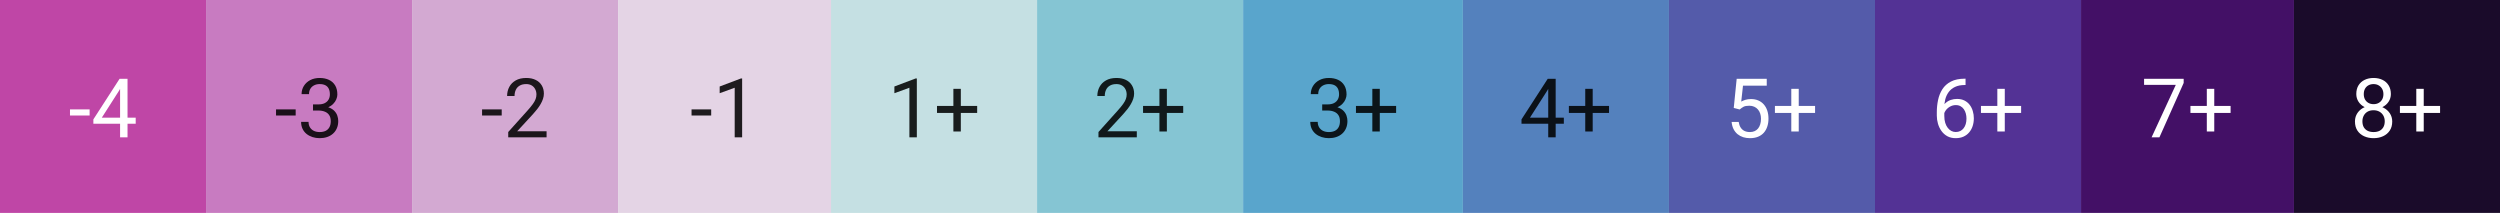
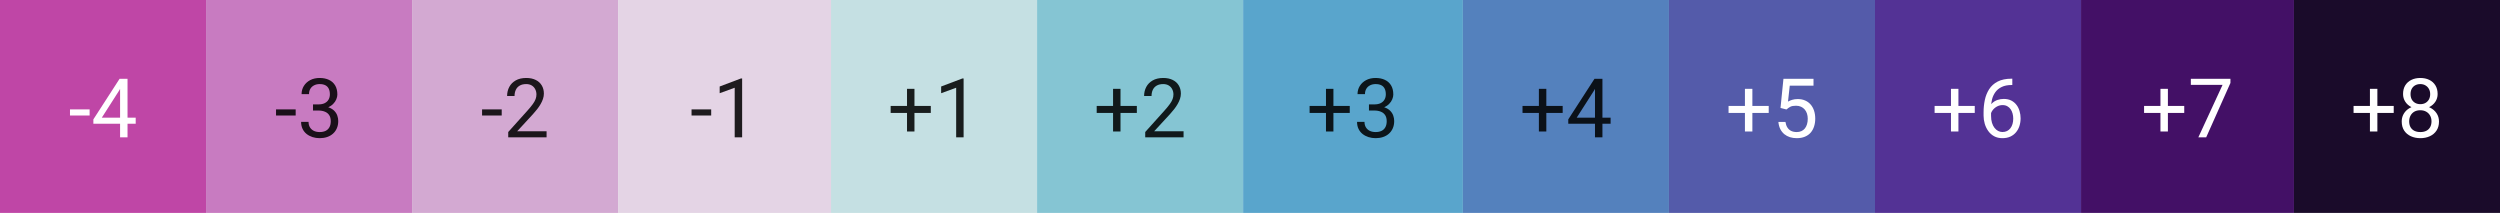
<svg xmlns="http://www.w3.org/2000/svg" width="364" height="31" viewBox="0 0 364 31" fill="none">
  <path d="M30 0L0 0L0 31L30 31L30 0Z" fill="#BF46A6" />
  <path d="M60 0L30 0L30 31L60 31V0Z" fill="#C87BC1" />
  <path d="M90 0L60 0L60 31L90 31V0Z" fill="#D3A9D2" />
  <path d="M121 0L90 0V31L121 31V0Z" fill="#E4D4E5" />
  <path d="M158.919 13.303V17H158.452V13.886L157.51 14.229V13.808L158.846 13.303H158.919Z" fill="white" />
  <path d="M162.704 15.027V15.467H160.184V15.027H162.704ZM161.679 13.954V16.631H161.212V13.954H161.679Z" fill="white" />
  <path d="M193.919 13.303V17H193.452V13.886L192.51 14.229V13.808L193.846 13.303H193.919Z" fill="white" />
  <path d="M197.704 15.027V15.467H195.184V15.027H197.704ZM196.679 13.954V16.631H196.212V13.954H196.679Z" fill="white" />
  <path d="M259.419 13.303V17H258.952V13.886L258.01 14.229V13.808L259.346 13.303H259.419Z" fill="white" />
  <path d="M263.204 15.027V15.467H260.684V15.027H263.204ZM262.179 13.954V16.631H261.712V13.954H262.179Z" fill="white" />
  <path d="M13.049 15.928V16.818H10.19V15.928H13.049Z" fill="white" />
  <path d="M19.758 17.129V18.02H13.594V17.381L17.414 11.469H18.299L17.35 13.18L14.824 17.129H19.758ZM18.568 11.469V20H17.484V11.469H18.568Z" fill="white" />
  <path d="M43.049 15.928V16.818H40.19V15.928H43.049Z" fill="black" fill-opacity="0.87" />
  <path d="M45.574 15.201H46.348C46.727 15.201 47.039 15.139 47.285 15.014C47.535 14.885 47.721 14.711 47.842 14.492C47.967 14.27 48.029 14.02 48.029 13.742C48.029 13.414 47.975 13.139 47.865 12.916C47.756 12.693 47.592 12.525 47.373 12.412C47.154 12.299 46.877 12.242 46.541 12.242C46.236 12.242 45.967 12.303 45.732 12.424C45.502 12.541 45.32 12.709 45.188 12.928C45.059 13.146 44.994 13.404 44.994 13.701H43.91C43.91 13.268 44.02 12.873 44.238 12.518C44.457 12.162 44.764 11.879 45.158 11.668C45.557 11.457 46.018 11.352 46.541 11.352C47.057 11.352 47.508 11.443 47.895 11.627C48.281 11.807 48.582 12.076 48.797 12.435C49.012 12.791 49.119 13.234 49.119 13.766C49.119 13.98 49.068 14.211 48.967 14.457C48.869 14.699 48.715 14.926 48.504 15.137C48.297 15.348 48.027 15.521 47.695 15.658C47.363 15.791 46.965 15.857 46.5 15.857H45.574V15.201ZM45.574 16.092V15.441H46.5C47.043 15.441 47.492 15.506 47.848 15.635C48.203 15.764 48.482 15.935 48.685 16.15C48.893 16.365 49.037 16.602 49.119 16.859C49.205 17.113 49.248 17.367 49.248 17.621C49.248 18.02 49.18 18.373 49.043 18.682C48.91 18.99 48.721 19.252 48.475 19.467C48.232 19.682 47.947 19.844 47.619 19.953C47.291 20.062 46.934 20.117 46.547 20.117C46.176 20.117 45.826 20.064 45.498 19.959C45.174 19.854 44.887 19.701 44.637 19.502C44.387 19.299 44.191 19.051 44.051 18.758C43.91 18.461 43.84 18.123 43.84 17.744H44.924C44.924 18.041 44.988 18.301 45.117 18.523C45.25 18.746 45.438 18.92 45.68 19.045C45.926 19.166 46.215 19.227 46.547 19.227C46.879 19.227 47.164 19.17 47.402 19.057C47.645 18.939 47.83 18.764 47.959 18.529C48.092 18.295 48.158 18 48.158 17.645C48.158 17.289 48.084 16.998 47.935 16.771C47.787 16.541 47.576 16.371 47.303 16.262C47.033 16.148 46.715 16.092 46.348 16.092H45.574Z" fill="black" fill-opacity="0.87" />
  <path d="M73.049 15.928V16.818H70.189V15.928H73.049Z" fill="black" fill-opacity="0.87" />
  <path d="M79.582 19.109V20H73.998V19.221L76.793 16.109C77.137 15.727 77.402 15.402 77.59 15.137C77.781 14.867 77.914 14.627 77.988 14.416C78.066 14.201 78.106 13.982 78.106 13.76C78.106 13.479 78.047 13.225 77.93 12.998C77.816 12.768 77.648 12.584 77.426 12.447C77.203 12.31 76.934 12.242 76.617 12.242C76.238 12.242 75.922 12.316 75.668 12.465C75.418 12.609 75.231 12.812 75.106 13.074C74.981 13.336 74.918 13.637 74.918 13.977H73.834C73.834 13.496 73.939 13.057 74.15 12.658C74.361 12.26 74.674 11.943 75.088 11.709C75.502 11.471 76.012 11.352 76.617 11.352C77.156 11.352 77.617 11.447 78 11.639C78.383 11.826 78.676 12.092 78.879 12.435C79.086 12.775 79.189 13.174 79.189 13.631C79.189 13.881 79.147 14.135 79.061 14.393C78.978 14.646 78.863 14.9 78.715 15.154C78.57 15.408 78.4 15.658 78.205 15.904C78.014 16.15 77.809 16.393 77.59 16.631L75.305 19.109H79.582Z" fill="black" fill-opacity="0.87" />
  <path d="M103.549 15.928V16.818H100.689V15.928H103.549Z" fill="black" fill-opacity="0.87" />
  <path d="M108.055 11.422V20H106.971V12.775L104.785 13.572V12.594L107.885 11.422H108.055Z" fill="black" fill-opacity="0.87" />
  <path d="M121 31L151 31L151 1.90735e-06L121 -7.15335e-07L121 31Z" fill="#C5E0E3" />
  <path d="M151 31L181 31L181 1.90735e-06L151 -7.15335e-07L151 31Z" fill="#85C5D3" />
  <path d="M181 31L213 31L213 1.90735e-06L181 -8.9018e-07L181 31Z" fill="#59A5CC" />
  <path d="M273 31L303 31L303 1.90735e-06L273 -7.15335e-07L273 31Z" fill="#533295" />
  <path d="M213 31L243 31L243 1.90735e-06L213 -7.15335e-07L213 31Z" fill="#5481BD" />
  <path d="M303 31L334 31L334 1.90735e-06L303 -8.02757e-07L303 31Z" fill="#431066" />
  <path d="M334 31L364 31L364 1.90735e-06L334 -7.15335e-07L334 31Z" fill="#1A0B2A" />
-   <path d="M133.492 11.422V20H132.408V12.775L130.223 13.572V12.594L133.322 11.422H133.492Z" fill="black" fill-opacity="0.87" />
-   <path d="M142.275 15.424V16.443H136.428V15.424H142.275ZM139.896 12.934V19.145H138.812V12.934H139.896Z" fill="black" fill-opacity="0.87" />
-   <path d="M192.512 15.201H193.285C193.664 15.201 193.977 15.139 194.223 15.014C194.473 14.885 194.658 14.711 194.779 14.492C194.904 14.27 194.967 14.02 194.967 13.742C194.967 13.414 194.912 13.139 194.803 12.916C194.693 12.693 194.529 12.525 194.311 12.412C194.092 12.299 193.814 12.242 193.479 12.242C193.174 12.242 192.904 12.303 192.67 12.424C192.439 12.541 192.258 12.709 192.125 12.928C191.996 13.146 191.932 13.404 191.932 13.701H190.848C190.848 13.268 190.957 12.873 191.176 12.518C191.395 12.162 191.701 11.879 192.096 11.668C192.494 11.457 192.955 11.352 193.479 11.352C193.994 11.352 194.445 11.443 194.832 11.627C195.219 11.807 195.52 12.076 195.734 12.435C195.949 12.791 196.057 13.234 196.057 13.766C196.057 13.98 196.006 14.211 195.904 14.457C195.807 14.699 195.652 14.926 195.441 15.137C195.234 15.348 194.965 15.521 194.633 15.658C194.301 15.791 193.902 15.857 193.438 15.857H192.512V15.201ZM192.512 16.092V15.441H193.438C193.98 15.441 194.43 15.506 194.785 15.635C195.141 15.764 195.42 15.935 195.623 16.15C195.83 16.365 195.975 16.602 196.057 16.859C196.143 17.113 196.186 17.367 196.186 17.621C196.186 18.02 196.117 18.373 195.98 18.682C195.848 18.99 195.658 19.252 195.412 19.467C195.17 19.682 194.885 19.844 194.557 19.953C194.229 20.062 193.871 20.117 193.484 20.117C193.113 20.117 192.764 20.064 192.436 19.959C192.111 19.854 191.824 19.701 191.574 19.502C191.324 19.299 191.129 19.051 190.988 18.758C190.848 18.461 190.777 18.123 190.777 17.744H191.861C191.861 18.041 191.926 18.301 192.055 18.523C192.188 18.746 192.375 18.92 192.617 19.045C192.863 19.166 193.152 19.227 193.484 19.227C193.816 19.227 194.102 19.17 194.34 19.057C194.582 18.939 194.768 18.764 194.896 18.529C195.029 18.295 195.096 18 195.096 17.645C195.096 17.289 195.021 16.998 194.873 16.771C194.725 16.541 194.514 16.371 194.24 16.262C193.971 16.148 193.652 16.092 193.285 16.092H192.512Z" fill="black" fill-opacity="0.87" />
-   <path d="M203.275 15.424V16.443H197.428V15.424H203.275ZM200.896 12.934V19.145H199.812V12.934H200.896Z" fill="black" fill-opacity="0.87" />
-   <path d="M227.695 17.129V18.02H221.531V17.381L225.352 11.469H226.236L225.287 13.18L222.762 17.129H227.695ZM226.506 11.469V20H225.422V11.469H226.506Z" fill="black" fill-opacity="0.87" />
-   <path d="M234.275 15.424V16.443H228.428V15.424H234.275ZM231.896 12.934V19.145H230.812V12.934H231.896Z" fill="black" fill-opacity="0.87" />
-   <path d="M165.52 19.109V20H159.936V19.221L162.73 16.109C163.074 15.727 163.34 15.402 163.527 15.137C163.719 14.867 163.852 14.627 163.926 14.416C164.004 14.201 164.043 13.982 164.043 13.76C164.043 13.479 163.984 13.225 163.867 12.998C163.754 12.768 163.586 12.584 163.363 12.447C163.141 12.31 162.871 12.242 162.555 12.242C162.176 12.242 161.859 12.316 161.605 12.465C161.355 12.609 161.168 12.812 161.043 13.074C160.918 13.336 160.855 13.637 160.855 13.977H159.771C159.771 13.496 159.877 13.057 160.088 12.658C160.299 12.26 160.611 11.943 161.025 11.709C161.439 11.471 161.949 11.352 162.555 11.352C163.094 11.352 163.555 11.447 163.938 11.639C164.32 11.826 164.613 12.092 164.816 12.435C165.023 12.775 165.127 13.174 165.127 13.631C165.127 13.881 165.084 14.135 164.998 14.393C164.916 14.646 164.801 14.9 164.652 15.154C164.508 15.408 164.338 15.658 164.143 15.904C163.951 16.15 163.746 16.393 163.527 16.631L161.242 19.109H165.52Z" fill="black" fill-opacity="0.87" />
-   <path d="M172.275 15.424V16.443H166.428V15.424H172.275ZM169.896 12.934V19.145H168.812V12.934H169.896Z" fill="black" fill-opacity="0.87" />
+   <path d="M135.525 15.424V16.443H129.678V15.424H135.525ZM133.146 12.934V19.145H132.062V12.934H133.146Z" fill="black" fill-opacity="0.87" />
+   <path d="M140.301 11.422V20H139.217V12.775L137.031 13.572V12.594L140.131 11.422H140.301Z" fill="black" fill-opacity="0.87" />
+   <path d="M196.525 15.424V16.443H190.678V15.424H196.525ZM194.146 12.934V19.145H193.062V12.934H194.146Z" fill="black" fill-opacity="0.87" />
+   <path d="M199.32 15.201H200.094C200.473 15.201 200.785 15.139 201.031 15.014C201.281 14.885 201.467 14.711 201.588 14.492C201.713 14.27 201.775 14.02 201.775 13.742C201.775 13.414 201.721 13.139 201.611 12.916C201.502 12.693 201.338 12.525 201.119 12.412C200.9 12.299 200.623 12.242 200.287 12.242C199.982 12.242 199.713 12.303 199.479 12.424C199.248 12.541 199.066 12.709 198.934 12.928C198.805 13.146 198.74 13.404 198.74 13.701H197.656C197.656 13.268 197.766 12.873 197.984 12.518C198.203 12.162 198.51 11.879 198.904 11.668C199.303 11.457 199.764 11.352 200.287 11.352C200.803 11.352 201.254 11.443 201.641 11.627C202.027 11.807 202.328 12.076 202.543 12.435C202.758 12.791 202.865 13.234 202.865 13.766C202.865 13.98 202.814 14.211 202.713 14.457C202.615 14.699 202.461 14.926 202.25 15.137C202.043 15.348 201.773 15.521 201.441 15.658C201.109 15.791 200.711 15.857 200.246 15.857H199.32V15.201ZM199.32 16.092V15.441H200.246C200.789 15.441 201.238 15.506 201.594 15.635C201.949 15.764 202.229 15.935 202.432 16.15C202.639 16.365 202.783 16.602 202.865 16.859C202.951 17.113 202.994 17.367 202.994 17.621C202.994 18.02 202.926 18.373 202.789 18.682C202.656 18.99 202.467 19.252 202.221 19.467C201.979 19.682 201.693 19.844 201.365 19.953C201.037 20.062 200.68 20.117 200.293 20.117C199.922 20.117 199.572 20.064 199.244 19.959C198.92 19.854 198.633 19.701 198.383 19.502C198.133 19.299 197.938 19.051 197.797 18.758C197.656 18.461 197.586 18.123 197.586 17.744H198.67C198.67 18.041 198.734 18.301 198.863 18.523C198.996 18.746 199.184 18.92 199.426 19.045C199.672 19.166 199.961 19.227 200.293 19.227C200.625 19.227 200.91 19.17 201.148 19.057C201.391 18.939 201.576 18.764 201.705 18.529C201.838 18.295 201.904 18 201.904 17.645C201.904 17.289 201.83 16.998 201.682 16.771C201.533 16.541 201.322 16.371 201.049 16.262C200.779 16.148 200.461 16.092 200.094 16.092H199.32Z" fill="black" fill-opacity="0.87" />
+   <path d="M227.525 15.424V16.443H221.678V15.424H227.525ZM225.146 12.934V19.145H224.062V12.934H225.146Z" fill="black" fill-opacity="0.87" />
+   <path d="M234.504 17.129V18.02H228.34V17.381L232.16 11.469H233.045L232.096 13.18L229.57 17.129H234.504ZM233.314 11.469V20H232.23V11.469H233.314Z" fill="black" fill-opacity="0.87" />
+   <path d="M165.525 15.424V16.443H159.678V15.424H165.525ZM163.146 12.934V19.145H162.062V12.934H163.146Z" fill="black" fill-opacity="0.87" />
+   <path d="M172.328 19.109V20H166.744V19.221L169.539 16.109C169.883 15.727 170.148 15.402 170.336 15.137C170.527 14.867 170.66 14.627 170.734 14.416C170.812 14.201 170.852 13.982 170.852 13.76C170.852 13.479 170.793 13.225 170.676 12.998C170.562 12.768 170.395 12.584 170.172 12.447C169.949 12.31 169.68 12.242 169.363 12.242C168.984 12.242 168.668 12.316 168.414 12.465C168.164 12.609 167.977 12.812 167.852 13.074C167.727 13.336 167.664 13.637 167.664 13.977H166.58C166.58 13.496 166.686 13.057 166.896 12.658C167.107 12.26 167.42 11.943 167.834 11.709C168.248 11.471 168.758 11.352 169.363 11.352C169.902 11.352 170.363 11.447 170.746 11.639C171.129 11.826 171.422 12.092 171.625 12.435C171.832 12.775 171.936 13.174 171.936 13.631C171.936 13.881 171.893 14.135 171.807 14.393C171.725 14.646 171.609 14.9 171.461 15.154C171.316 15.408 171.146 15.658 170.951 15.904C170.76 16.15 170.555 16.393 170.336 16.631L168.051 19.109H172.328Z" fill="black" fill-opacity="0.87" />
  <path d="M243 31L273 31L273 1.90735e-06L243 -7.15335e-07L243 31Z" fill="#545BAA" />
-   <path d="M253.301 15.94L252.434 15.717L252.861 11.469H257.238V12.471H253.781L253.523 14.791C253.68 14.701 253.877 14.617 254.115 14.539C254.357 14.461 254.635 14.422 254.947 14.422C255.342 14.422 255.695 14.49 256.008 14.627C256.32 14.76 256.586 14.951 256.805 15.201C257.027 15.451 257.197 15.752 257.314 16.104C257.432 16.455 257.49 16.848 257.49 17.281C257.49 17.691 257.434 18.068 257.32 18.412C257.211 18.756 257.045 19.057 256.822 19.314C256.6 19.568 256.318 19.766 255.979 19.906C255.643 20.047 255.246 20.117 254.789 20.117C254.445 20.117 254.119 20.07 253.811 19.977C253.506 19.879 253.232 19.732 252.99 19.537C252.752 19.338 252.557 19.092 252.404 18.799C252.256 18.502 252.162 18.154 252.123 17.756H253.154C253.201 18.076 253.295 18.346 253.436 18.564C253.576 18.783 253.76 18.949 253.986 19.062C254.217 19.172 254.484 19.227 254.789 19.227C255.047 19.227 255.275 19.182 255.475 19.092C255.674 19.002 255.842 18.873 255.979 18.705C256.115 18.537 256.219 18.334 256.289 18.096C256.363 17.857 256.4 17.59 256.4 17.293C256.4 17.023 256.363 16.773 256.289 16.543C256.215 16.312 256.104 16.111 255.955 15.94C255.811 15.768 255.633 15.635 255.422 15.541C255.211 15.443 254.969 15.395 254.695 15.395C254.332 15.395 254.057 15.443 253.869 15.541C253.686 15.639 253.496 15.771 253.301 15.94Z" fill="white" />
-   <path d="M264.275 15.424V16.443H258.428V15.424H264.275ZM261.896 12.934V19.145H260.812V12.934H261.896Z" fill="white" />
-   <path d="M286.09 11.457H286.184V12.377H286.09C285.516 12.377 285.035 12.471 284.648 12.658C284.262 12.842 283.955 13.09 283.729 13.402C283.502 13.711 283.338 14.059 283.236 14.445C283.139 14.832 283.09 15.225 283.09 15.623V16.877C283.09 17.256 283.135 17.592 283.225 17.885C283.314 18.174 283.438 18.418 283.594 18.617C283.75 18.816 283.926 18.967 284.121 19.068C284.32 19.17 284.527 19.221 284.742 19.221C284.992 19.221 285.215 19.174 285.41 19.08C285.605 18.982 285.77 18.848 285.902 18.676C286.039 18.5 286.143 18.293 286.213 18.055C286.283 17.816 286.318 17.555 286.318 17.27C286.318 17.016 286.287 16.771 286.225 16.537C286.162 16.299 286.066 16.088 285.938 15.904C285.809 15.717 285.646 15.57 285.451 15.465C285.26 15.355 285.031 15.301 284.766 15.301C284.465 15.301 284.184 15.375 283.922 15.523C283.664 15.668 283.451 15.859 283.283 16.098C283.119 16.332 283.025 16.588 283.002 16.865L282.428 16.859C282.482 16.422 282.584 16.049 282.732 15.74C282.885 15.428 283.072 15.174 283.295 14.979C283.521 14.779 283.773 14.635 284.051 14.545C284.332 14.451 284.629 14.404 284.941 14.404C285.367 14.404 285.734 14.484 286.043 14.645C286.352 14.805 286.605 15.02 286.805 15.289C287.004 15.555 287.15 15.855 287.244 16.191C287.342 16.523 287.391 16.865 287.391 17.217C287.391 17.619 287.334 17.996 287.221 18.348C287.107 18.699 286.938 19.008 286.711 19.273C286.488 19.539 286.213 19.746 285.885 19.895C285.557 20.043 285.176 20.117 284.742 20.117C284.281 20.117 283.879 20.023 283.535 19.836C283.191 19.645 282.906 19.391 282.68 19.074C282.453 18.758 282.283 18.406 282.17 18.02C282.057 17.633 282 17.24 282 16.842V16.332C282 15.73 282.061 15.141 282.182 14.562C282.303 13.984 282.512 13.461 282.809 12.992C283.109 12.523 283.525 12.15 284.057 11.873C284.588 11.596 285.266 11.457 286.09 11.457Z" fill="white" />
-   <path d="M294.275 15.424V16.443H288.428V15.424H294.275ZM291.896 12.934V19.145H290.812V12.934H291.896Z" fill="white" />
-   <path d="M348.309 17.691C348.309 18.211 348.188 18.652 347.945 19.016C347.707 19.375 347.383 19.648 346.973 19.836C346.566 20.023 346.107 20.117 345.596 20.117C345.084 20.117 344.623 20.023 344.213 19.836C343.803 19.648 343.479 19.375 343.24 19.016C343.002 18.652 342.883 18.211 342.883 17.691C342.883 17.352 342.947 17.041 343.076 16.76C343.209 16.475 343.395 16.227 343.633 16.016C343.875 15.805 344.16 15.643 344.488 15.529C344.82 15.412 345.186 15.354 345.584 15.354C346.107 15.354 346.574 15.455 346.984 15.658C347.395 15.857 347.717 16.133 347.951 16.484C348.189 16.836 348.309 17.238 348.309 17.691ZM347.219 17.668C347.219 17.352 347.15 17.072 347.014 16.83C346.877 16.584 346.686 16.393 346.439 16.256C346.193 16.119 345.908 16.051 345.584 16.051C345.252 16.051 344.965 16.119 344.723 16.256C344.484 16.393 344.299 16.584 344.166 16.83C344.033 17.072 343.967 17.352 343.967 17.668C343.967 17.996 344.031 18.277 344.16 18.512C344.293 18.742 344.48 18.92 344.723 19.045C344.969 19.166 345.26 19.227 345.596 19.227C345.932 19.227 346.221 19.166 346.463 19.045C346.705 18.92 346.891 18.742 347.02 18.512C347.152 18.277 347.219 17.996 347.219 17.668ZM348.109 13.69C348.109 14.104 348 14.477 347.781 14.809C347.562 15.141 347.264 15.402 346.885 15.594C346.506 15.785 346.076 15.881 345.596 15.881C345.107 15.881 344.672 15.785 344.289 15.594C343.91 15.402 343.613 15.141 343.398 14.809C343.184 14.477 343.076 14.104 343.076 13.69C343.076 13.193 343.184 12.771 343.398 12.424C343.617 12.076 343.916 11.81 344.295 11.627C344.674 11.443 345.105 11.352 345.59 11.352C346.078 11.352 346.512 11.443 346.891 11.627C347.27 11.81 347.566 12.076 347.781 12.424C348 12.771 348.109 13.193 348.109 13.69ZM347.025 13.707C347.025 13.422 346.965 13.17 346.844 12.951C346.723 12.732 346.555 12.56 346.34 12.435C346.125 12.307 345.875 12.242 345.59 12.242C345.305 12.242 345.055 12.303 344.84 12.424C344.629 12.541 344.463 12.709 344.342 12.928C344.225 13.146 344.166 13.406 344.166 13.707C344.166 14 344.225 14.256 344.342 14.475C344.463 14.693 344.631 14.863 344.846 14.984C345.061 15.105 345.311 15.166 345.596 15.166C345.881 15.166 346.129 15.105 346.34 14.984C346.555 14.863 346.723 14.693 346.844 14.475C346.965 14.256 347.025 14 347.025 13.707Z" fill="white" />
-   <path d="M355.275 15.424V16.443H349.428V15.424H355.275ZM352.896 12.934V19.145H351.812V12.934H352.896Z" fill="white" />
-   <path d="M317.943 11.469V12.078L314.41 20H313.268L316.795 12.359H312.178V11.469H317.943Z" fill="white" />
-   <path d="M324.775 15.424V16.443H318.928V15.424H324.775ZM322.396 12.934V19.145H321.312V12.934H322.396Z" fill="white" />
+   <path d="M257.525 15.424V16.443H251.678V15.424H257.525ZM255.146 12.934V19.145H254.062V12.934H255.146Z" fill="white" />
+   <path d="M260.109 15.94L259.242 15.717L259.67 11.469H264.047V12.471H260.59L260.332 14.791C260.488 14.701 260.686 14.617 260.924 14.539C261.166 14.461 261.443 14.422 261.756 14.422C262.15 14.422 262.504 14.49 262.816 14.627C263.129 14.76 263.395 14.951 263.613 15.201C263.836 15.451 264.006 15.752 264.123 16.104C264.24 16.455 264.299 16.848 264.299 17.281C264.299 17.691 264.242 18.068 264.129 18.412C264.02 18.756 263.854 19.057 263.631 19.314C263.408 19.568 263.127 19.766 262.787 19.906C262.451 20.047 262.055 20.117 261.598 20.117C261.254 20.117 260.928 20.07 260.619 19.977C260.314 19.879 260.041 19.732 259.799 19.537C259.561 19.338 259.365 19.092 259.213 18.799C259.064 18.502 258.971 18.154 258.932 17.756H259.963C260.01 18.076 260.104 18.346 260.244 18.564C260.385 18.783 260.568 18.949 260.795 19.062C261.025 19.172 261.293 19.227 261.598 19.227C261.855 19.227 262.084 19.182 262.283 19.092C262.482 19.002 262.65 18.873 262.787 18.705C262.924 18.537 263.027 18.334 263.098 18.096C263.172 17.857 263.209 17.59 263.209 17.293C263.209 17.023 263.172 16.773 263.098 16.543C263.023 16.312 262.912 16.111 262.764 15.94C262.619 15.768 262.441 15.635 262.23 15.541C262.02 15.443 261.777 15.395 261.504 15.395C261.141 15.395 260.865 15.443 260.678 15.541C260.494 15.639 260.305 15.771 260.109 15.94Z" fill="white" />
+   <path d="M287.525 15.424V16.443H281.678V15.424H287.525ZM285.146 12.934V19.145H284.062V12.934H285.146Z" fill="white" />
+   <path d="M292.898 11.457H292.992V12.377H292.898C292.324 12.377 291.844 12.471 291.457 12.658C291.07 12.842 290.764 13.09 290.537 13.402C290.311 13.711 290.146 14.059 290.045 14.445C289.947 14.832 289.898 15.225 289.898 15.623V16.877C289.898 17.256 289.943 17.592 290.033 17.885C290.123 18.174 290.246 18.418 290.402 18.617C290.559 18.816 290.734 18.967 290.93 19.068C291.129 19.17 291.336 19.221 291.551 19.221C291.801 19.221 292.023 19.174 292.219 19.08C292.414 18.982 292.578 18.848 292.711 18.676C292.848 18.5 292.951 18.293 293.021 18.055C293.092 17.816 293.127 17.555 293.127 17.27C293.127 17.016 293.096 16.771 293.033 16.537C292.971 16.299 292.875 16.088 292.746 15.904C292.617 15.717 292.455 15.57 292.26 15.465C292.068 15.355 291.84 15.301 291.574 15.301C291.273 15.301 290.992 15.375 290.73 15.523C290.473 15.668 290.26 15.859 290.092 16.098C289.928 16.332 289.834 16.588 289.811 16.865L289.236 16.859C289.291 16.422 289.393 16.049 289.541 15.74C289.693 15.428 289.881 15.174 290.104 14.979C290.33 14.779 290.582 14.635 290.859 14.545C291.141 14.451 291.438 14.404 291.75 14.404C292.176 14.404 292.543 14.484 292.852 14.645C293.16 14.805 293.414 15.02 293.613 15.289C293.812 15.555 293.959 15.855 294.053 16.191C294.15 16.523 294.199 16.865 294.199 17.217C294.199 17.619 294.143 17.996 294.029 18.348C293.916 18.699 293.746 19.008 293.52 19.273C293.297 19.539 293.021 19.746 292.693 19.895C292.365 20.043 291.984 20.117 291.551 20.117C291.09 20.117 290.688 20.023 290.344 19.836C290 19.645 289.715 19.391 289.488 19.074C289.262 18.758 289.092 18.406 288.979 18.02C288.865 17.633 288.809 17.24 288.809 16.842V16.332C288.809 15.73 288.869 15.141 288.99 14.562C289.111 13.984 289.32 13.461 289.617 12.992C289.918 12.523 290.334 12.15 290.865 11.873C291.396 11.596 292.074 11.457 292.898 11.457Z" fill="white" />
+   <path d="M348.525 15.424V16.443H342.678V15.424H348.525ZM346.146 12.934V19.145H345.062V12.934H346.146Z" fill="white" />
+   <path d="M355.117 17.691C355.117 18.211 354.996 18.652 354.754 19.016C354.516 19.375 354.191 19.648 353.781 19.836C353.375 20.023 352.916 20.117 352.404 20.117C351.893 20.117 351.432 20.023 351.021 19.836C350.611 19.648 350.287 19.375 350.049 19.016C349.811 18.652 349.691 18.211 349.691 17.691C349.691 17.352 349.756 17.041 349.885 16.76C350.018 16.475 350.203 16.227 350.441 16.016C350.684 15.805 350.969 15.643 351.297 15.529C351.629 15.412 351.994 15.354 352.393 15.354C352.916 15.354 353.383 15.455 353.793 15.658C354.203 15.857 354.525 16.133 354.76 16.484C354.998 16.836 355.117 17.238 355.117 17.691ZM354.027 17.668C354.027 17.352 353.959 17.072 353.822 16.83C353.686 16.584 353.494 16.393 353.248 16.256C353.002 16.119 352.717 16.051 352.393 16.051C352.061 16.051 351.773 16.119 351.531 16.256C351.293 16.393 351.107 16.584 350.975 16.83C350.842 17.072 350.775 17.352 350.775 17.668C350.775 17.996 350.84 18.277 350.969 18.512C351.102 18.742 351.289 18.92 351.531 19.045C351.777 19.166 352.068 19.227 352.404 19.227C352.74 19.227 353.029 19.166 353.271 19.045C353.514 18.92 353.699 18.742 353.828 18.512C353.961 18.277 354.027 17.996 354.027 17.668ZM354.918 13.69C354.918 14.104 354.809 14.477 354.59 14.809C354.371 15.141 354.072 15.402 353.693 15.594C353.314 15.785 352.885 15.881 352.404 15.881C351.916 15.881 351.48 15.785 351.098 15.594C350.719 15.402 350.422 15.141 350.207 14.809C349.992 14.477 349.885 14.104 349.885 13.69C349.885 13.193 349.992 12.771 350.207 12.424C350.426 12.076 350.725 11.81 351.104 11.627C351.482 11.443 351.914 11.352 352.398 11.352C352.887 11.352 353.32 11.443 353.699 11.627C354.078 11.81 354.375 12.076 354.59 12.424C354.809 12.771 354.918 13.193 354.918 13.69ZM353.834 13.707C353.834 13.422 353.773 13.17 353.652 12.951C353.531 12.732 353.363 12.56 353.148 12.435C352.934 12.307 352.684 12.242 352.398 12.242C352.113 12.242 351.863 12.303 351.648 12.424C351.438 12.541 351.271 12.709 351.15 12.928C351.033 13.146 350.975 13.406 350.975 13.707C350.975 14 351.033 14.256 351.15 14.475C351.271 14.693 351.439 14.863 351.654 14.984C351.869 15.105 352.119 15.166 352.404 15.166C352.689 15.166 352.938 15.105 353.148 14.984C353.363 14.863 353.531 14.693 353.652 14.475C353.773 14.256 353.834 14 353.834 13.707Z" fill="white" />
+   <path d="M318.025 15.424V16.443H312.178V15.424H318.025ZM315.646 12.934V19.145H314.562V12.934H315.646Z" fill="white" />
+   <path d="M324.752 11.469V12.078L321.219 20H320.076L323.604 12.359H318.986V11.469H324.752Z" fill="white" />
</svg>
